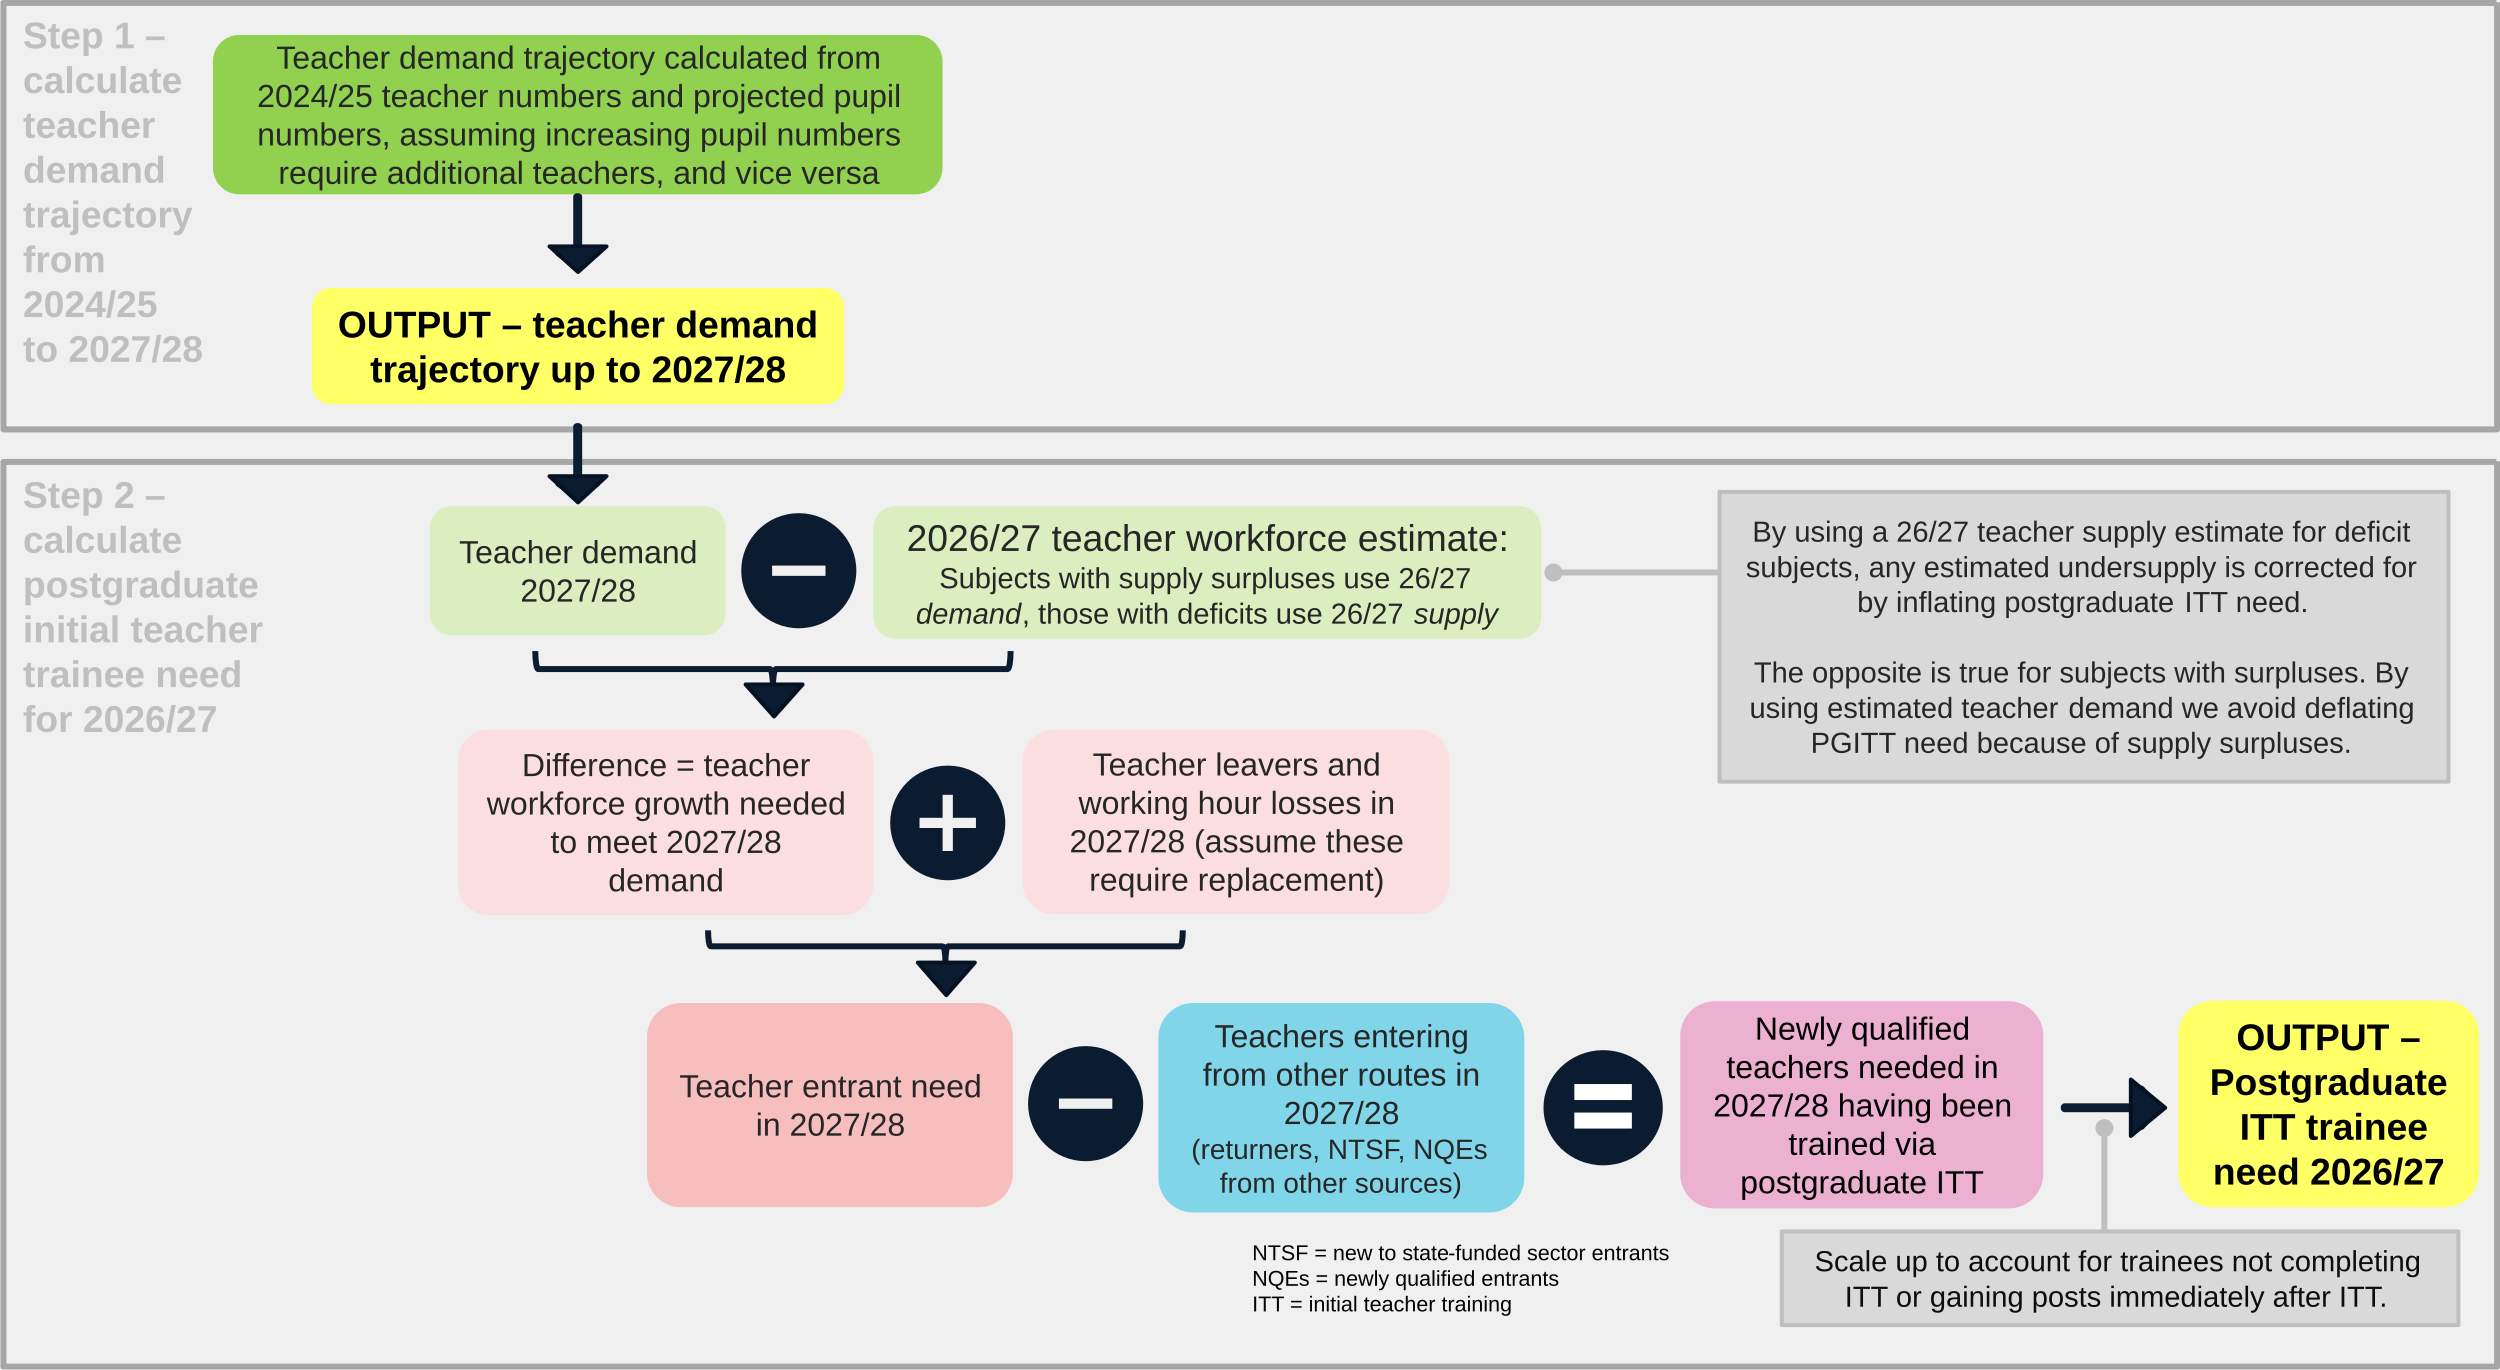
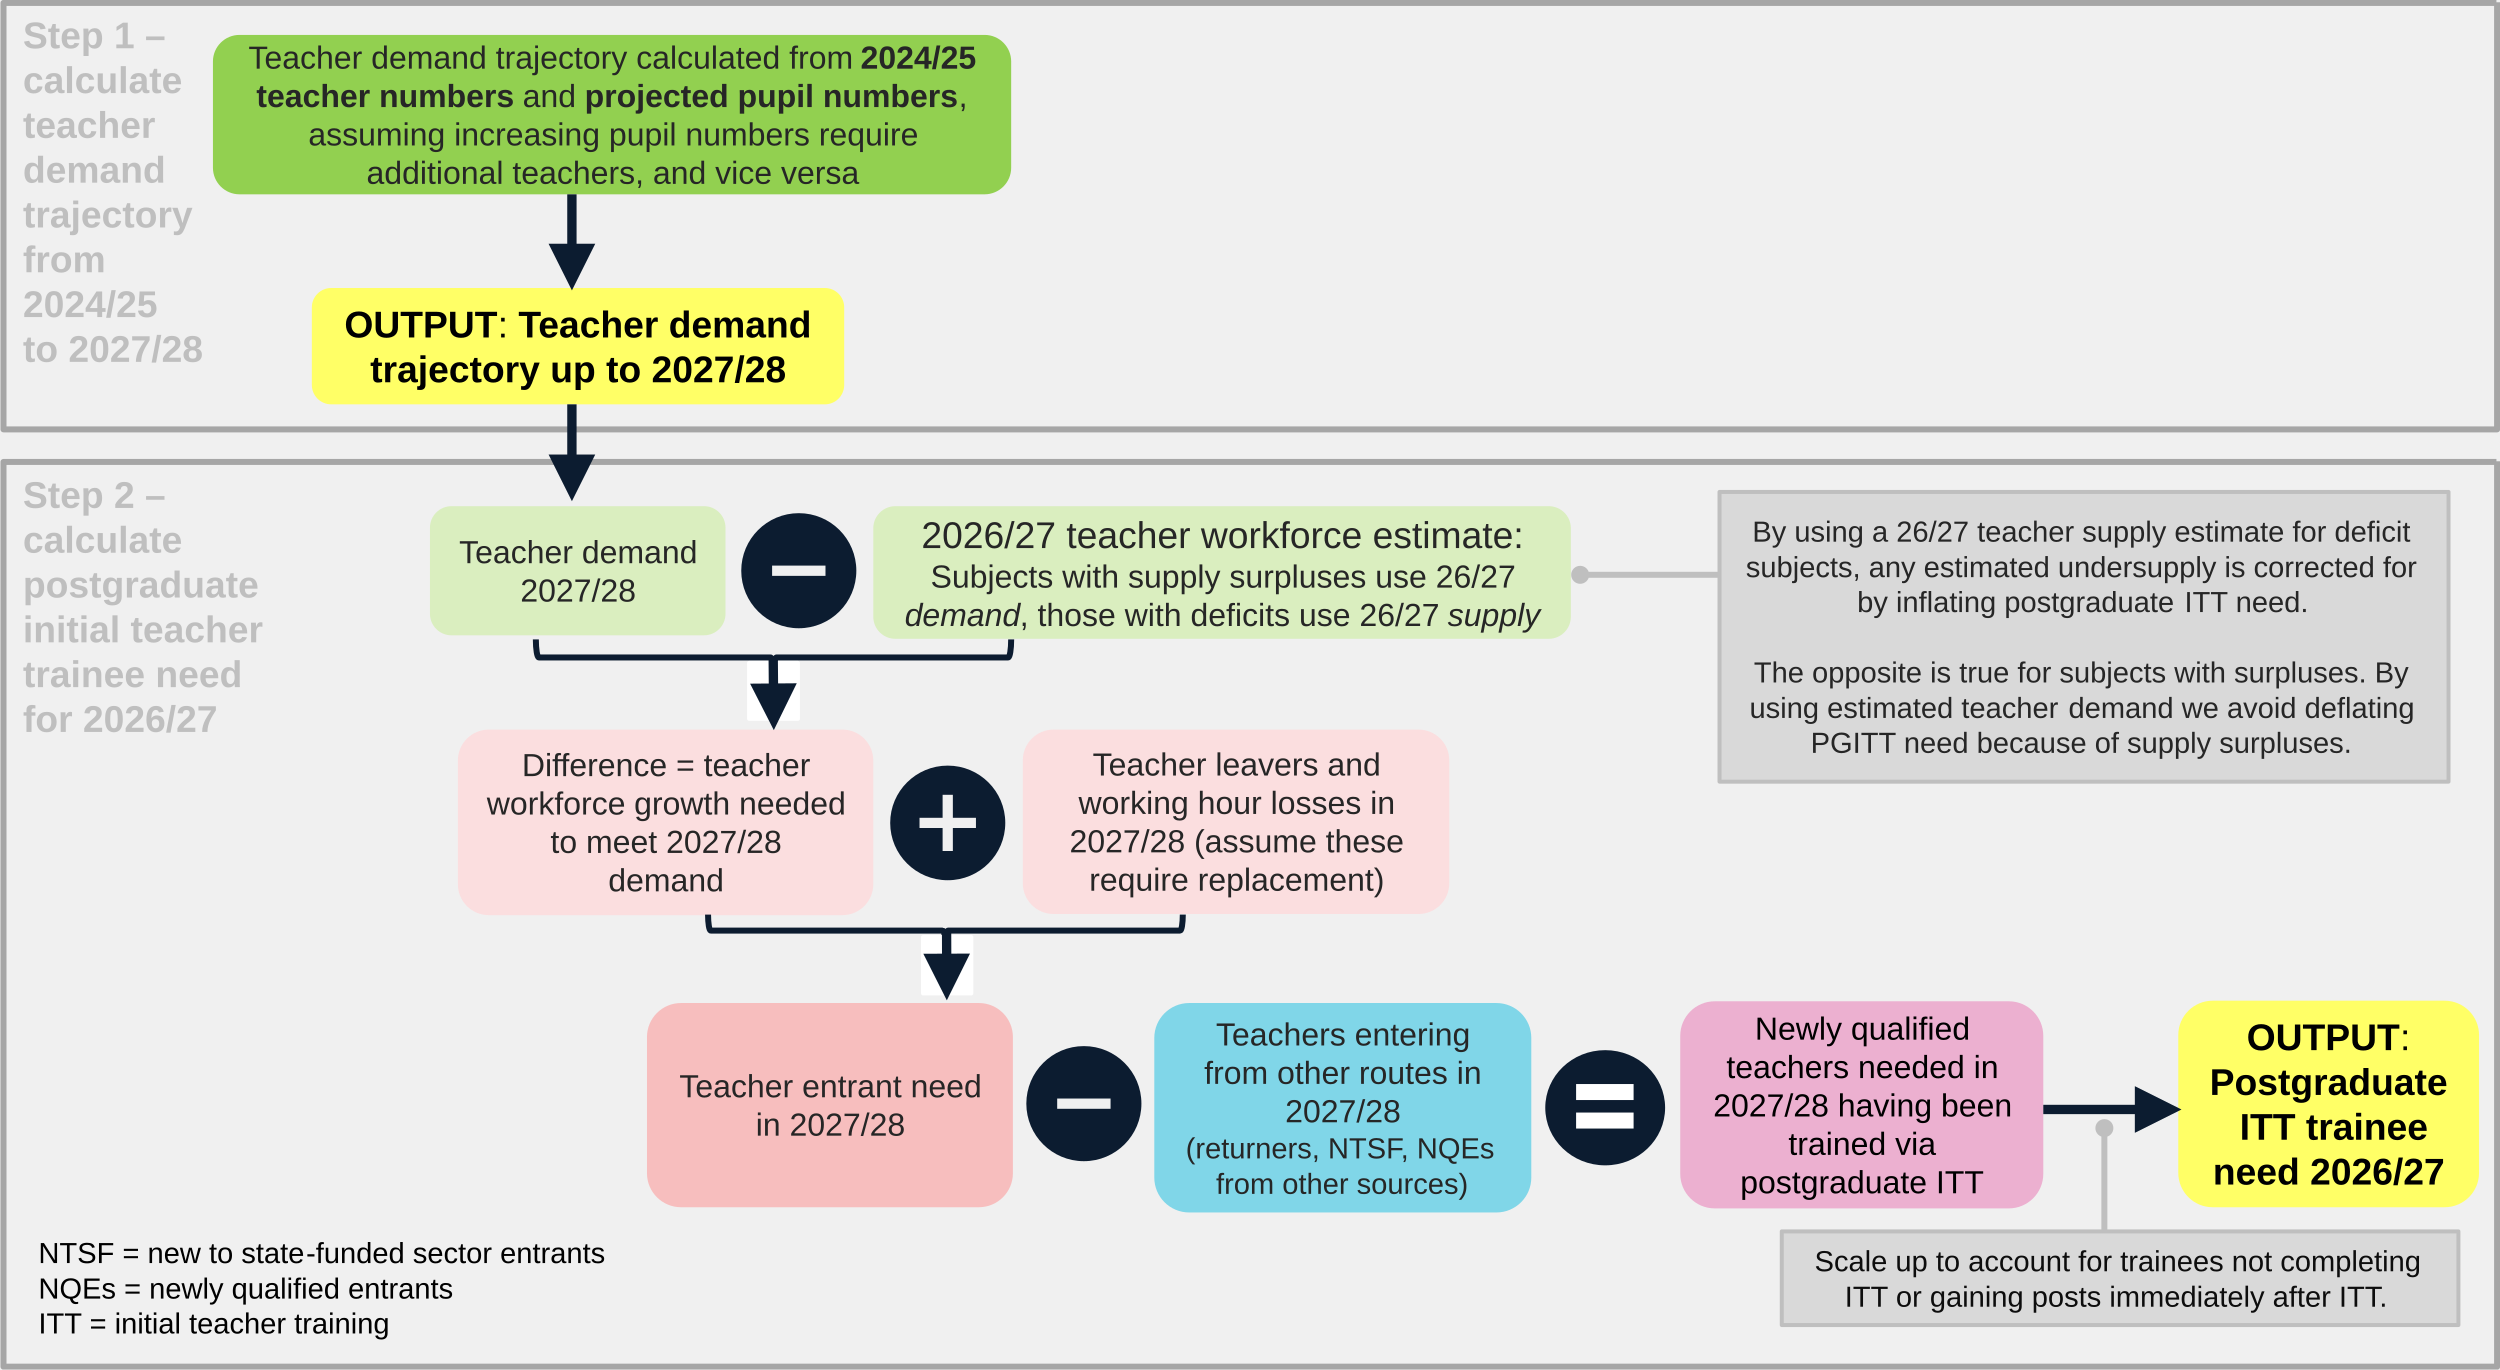
<svg xmlns="http://www.w3.org/2000/svg" width="4297" height="2354" xml:space="preserve" overflow="hidden">
  <g transform="translate(-55 -43)">
    <rect x="61" y="837" width="4286" height="1555" stroke="#A6A6A6" stroke-width="10.312" stroke-linecap="square" stroke-linejoin="round" stroke-miterlimit="10" stroke-dasharray="30.938 10.312" fill="none" />
    <text fill="#BFBFBF" font-family="Arial,Arial_MSFontService,sans-serif" font-weight="700" font-size="64" transform="matrix(1 0 0 1 94.4304 916)">Step 2 </text>
    <text fill="#BFBFBF" font-family="Arial,Arial_MSFontService,sans-serif" font-weight="700" font-size="64" transform="matrix(1 0 0 1 304.118 916)">–</text>
    <text fill="#BFBFBF" font-family="Arial,Arial_MSFontService,sans-serif" font-weight="700" font-size="64" transform="matrix(1 0 0 1 94.4304 993)">calculate</text>
    <text fill="#BFBFBF" font-family="Arial,Arial_MSFontService,sans-serif" font-weight="700" font-size="64" transform="matrix(1 0 0 1 94.4304 1070)">postgraduate </text>
    <text fill="#BFBFBF" font-family="Arial,Arial_MSFontService,sans-serif" font-weight="700" font-size="64" transform="matrix(1 0 0 1 94.4304 1147)">initial teacher</text>
    <text fill="#BFBFBF" font-family="Arial,Arial_MSFontService,sans-serif" font-weight="700" font-size="64" transform="matrix(1 0 0 1 94.4304 1224)">trainee need</text>
    <text fill="#BFBFBF" font-family="Arial,Arial_MSFontService,sans-serif" font-weight="700" font-size="64" transform="matrix(1 0 0 1 94.4304 1301)">for 2026/27</text>
    <rect x="61" y="48" width="4286" height="733" stroke="#A6A6A6" stroke-width="10.312" stroke-linecap="square" stroke-linejoin="round" stroke-miterlimit="10" stroke-dasharray="30.938 10.312" fill="none" />
    <text fill="#BFBFBF" font-family="Arial,Arial_MSFontService,sans-serif" font-weight="700" font-size="64" transform="matrix(1 0 0 1 94.4304 126)">Step 1 </text>
    <text fill="#BFBFBF" font-family="Arial,Arial_MSFontService,sans-serif" font-weight="700" font-size="64" transform="matrix(1 0 0 1 304.118 126)">–</text>
    <text fill="#BFBFBF" font-family="Arial,Arial_MSFontService,sans-serif" font-weight="700" font-size="64" transform="matrix(1 0 0 1 94.4304 203)">calculate</text>
    <text fill="#BFBFBF" font-family="Arial,Arial_MSFontService,sans-serif" font-weight="700" font-size="64" transform="matrix(1 0 0 1 94.4304 280)">teacher</text>
    <text fill="#BFBFBF" font-family="Arial,Arial_MSFontService,sans-serif" font-weight="700" font-size="64" transform="matrix(1 0 0 1 94.4304 357)">demand</text>
    <text fill="#BFBFBF" font-family="Arial,Arial_MSFontService,sans-serif" font-weight="700" font-size="64" transform="matrix(1 0 0 1 94.4304 434)">trajectory</text>
    <text fill="#BFBFBF" font-family="Arial,Arial_MSFontService,sans-serif" font-weight="700" font-size="64" transform="matrix(1 0 0 1 94.4304 511)">from</text>
    <text fill="#BFBFBF" font-family="Arial,Arial_MSFontService,sans-serif" font-weight="700" font-size="64" transform="matrix(1 0 0 1 94.4304 588)">2024/25</text>
    <text fill="#BFBFBF" font-family="Arial,Arial_MSFontService,sans-serif" font-weight="700" font-size="64" transform="matrix(1 0 0 1 94.4304 665)">to 2027/28</text>
    <path d="M1813 1349.83C1813 1320.65 1836.65 1297 1865.83 1297L2493.17 1297C2522.35 1297 2546 1320.65 2546 1349.83L2546 1561.17C2546 1590.35 2522.35 1614 2493.17 1614L1865.83 1614C1836.65 1614 1813 1590.35 1813 1561.17Z" fill="#FBDEDF" fill-rule="evenodd" />
    <text fill="#262626" font-family="Arial,Arial_MSFontService,sans-serif" font-weight="400" font-size="55" transform="matrix(1 0 0 1 1933 1376)">Teacher leavers and </text>
    <text fill="#262626" font-family="Arial,Arial_MSFontService,sans-serif" font-weight="400" font-size="55" transform="matrix(1 0 0 1 1908.76 1442)">working hour losses in </text>
    <text fill="#262626" font-family="Arial,Arial_MSFontService,sans-serif" font-weight="400" font-size="55" transform="matrix(1 0 0 1 1893.29 1508)">2027/28 (assume these </text>
    <text fill="#262626" font-family="Arial,Arial_MSFontService,sans-serif" font-weight="400" font-size="55" transform="matrix(1 0 0 1 1927.09 1574)">require replacement)</text>
-     <path d="M1556 951.001C1556 930.013 1573.01 913 1594 913L2666 913C2686.99 913 2704 930.013 2704 951.001L2704 1103C2704 1123.99 2686.99 1141 2666 1141L1594 1141C1573.01 1141 1556 1123.99 1556 1103Z" fill="#DAEEBF" fill-rule="evenodd" />
-     <text fill="#262626" font-family="Arial,Arial_MSFontService,sans-serif" font-weight="400" font-size="64" transform="matrix(1 0 0 1 1613.22 990)">2026/27 teacher workforce estimate: </text>
-     <text fill="#262626" font-family="Arial,Arial_MSFontService,sans-serif" font-weight="400" font-size="50" transform="matrix(1 0 0 1 1669.36 1054)">Subjects with supply surpluses use 26/27 </text>
-     <text fill="#262626" font-family="Arial,Arial_MSFontService,sans-serif" font-style="italic" font-weight="400" font-size="50" transform="matrix(1 0 0 1 1629.26 1115)">d</text>
-     <text fill="#262626" font-family="Arial,Arial_MSFontService,sans-serif" font-style="italic" font-weight="400" font-size="50" transform="matrix(1 0 0 1 1657.33 1115)">emand</text>
-     <text fill="#262626" font-family="Arial,Arial_MSFontService,sans-serif" font-weight="400" font-size="50" transform="matrix(1 0 0 1 1811.45 1115)">, those with deficits use 26/27 </text>
-     <text fill="#262626" font-family="Arial,Arial_MSFontService,sans-serif" font-style="italic" font-weight="400" font-size="50" transform="matrix(1 0 0 1 2485.2 1115)">supply</text>
+     <path d="M1556 951.001C1556 930.014 1573.01 913 1594 913L2717 913C2737.99 913 2755 930.014 2755 951.001L2755 1103C2755 1123.99 2737.99 1141 2717 1141L1594 1141C1573.01 1141 1556 1123.99 1556 1103Z" fill="#DAEEBF" fill-rule="evenodd" />
+     <text fill="#262626" font-family="Arial,Arial_MSFontService,sans-serif" font-weight="400" font-size="64" transform="matrix(1 0 0 1 1638.69 985)">2026/27 teacher workforce estimate: </text>
+     <text fill="#262626" font-family="Arial,Arial_MSFontService,sans-serif" font-weight="400" font-size="55" transform="matrix(1 0 0 1 1654.45 1053)">Subjects with supply surpluses use 26/27 </text>
+     <text fill="#262626" font-family="Arial,Arial_MSFontService,sans-serif" font-style="italic" font-weight="400" font-size="55" transform="matrix(1 0 0 1 1610.04 1119)">d</text>
+     <text fill="#262626" font-family="Arial,Arial_MSFontService,sans-serif" font-style="italic" font-weight="400" font-size="55" transform="matrix(1 0 0 1 1640.4 1119)">emand</text>
+     <text fill="#262626" font-family="Arial,Arial_MSFontService,sans-serif" font-weight="400" font-size="55" transform="matrix(1 0 0 1 1807.7 1119)">, those with deficits use 26/27 </text>
+     <text fill="#262626" font-family="Arial,Arial_MSFontService,sans-serif" font-style="italic" font-weight="400" font-size="55" transform="matrix(1 0 0 1 2543.32 1119)">supply</text>
    <path d="M842 1350.17C842 1320.8 865.804 1297 895.167 1297L1502.83 1297C1532.2 1297 1556 1320.8 1556 1350.17L1556 1562.83C1556 1592.2 1532.2 1616 1502.83 1616L895.167 1616C865.804 1616 842 1592.2 842 1562.83Z" fill="#FBDEDF" fill-rule="evenodd" />
    <text fill="#262626" font-family="Arial,Arial_MSFontService,sans-serif" font-weight="400" font-size="55" transform="matrix(1 0 0 1 952.05 1377)">Difference = teacher </text>
    <text fill="#262626" font-family="Arial,Arial_MSFontService,sans-serif" font-weight="400" font-size="55" transform="matrix(1 0 0 1 891.688 1443)">workforce</text>
    <text fill="#262626" font-family="Arial,Arial_MSFontService,sans-serif" font-weight="400" font-size="55" transform="matrix(1 0 0 1 1144.92 1443)">growth needed </text>
    <text fill="#262626" font-family="Arial,Arial_MSFontService,sans-serif" font-weight="400" font-size="55" transform="matrix(1 0 0 1 1001.12 1509)">to meet 2027/28</text>
    <text fill="#262626" font-family="Arial,Arial_MSFontService,sans-serif" font-weight="400" font-size="55" transform="matrix(1 0 0 1 1100.5 1575)">demand</text>
    <path d="M794 950.001C794 929.566 810.566 913 831.001 913L1265 913C1285.43 913 1302 929.566 1302 950.001L1302 1098C1302 1118.43 1285.43 1135 1265 1135L831.001 1135C810.566 1135 794 1118.43 794 1098Z" fill="#DAEEBF" fill-rule="evenodd" />
    <text fill="#262626" font-family="Arial,Arial_MSFontService,sans-serif" font-weight="400" font-size="55" transform="matrix(1 0 0 1 844.118 1011)">Teacher demand </text>
    <text fill="#262626" font-family="Arial,Arial_MSFontService,sans-serif" font-weight="400" font-size="55" transform="matrix(1 0 0 1 949.351 1077)">2027/28</text>
    <g>
      <g>
        <g>
          <path d="M124.963 26.042C70.341 26.042 26.06 70.322 26.06 124.945 26.06 179.568 70.341 223.849 124.963 223.849 179.586 223.849 223.867 179.568 223.867 124.945 223.867 124.943 223.867 124.94 223.867 124.937 223.886 70.338 179.639 26.06 125.039 26.042 125.014 26.042 124.989 26.042 124.963 26.042ZM170.846 133.75 79.081 133.75 79.081 116.146 170.846 116.146Z" fill="#0C1C30" transform="matrix(1 0 0 1 1303 899)" />
        </g>
      </g>
    </g>
    <path d="M3799 1822.17C3799 1789.49 3825.49 1763 3858.17 1763L4256.83 1763C4289.51 1763 4316 1789.49 4316 1822.17L4316 2058.83C4316 2091.51 4289.51 2118 4256.83 2118L3858.17 2118C3825.49 2118 3799 2091.51 3799 2058.83Z" fill="#FFFF66" fill-rule="evenodd" />
-     <text font-family="Arial,Arial_MSFontService,sans-serif" font-weight="700" font-size="64" transform="matrix(1 0 0 1 3898.85 1848)">OUTPUT </text>
-     <text font-family="Arial,Arial_MSFontService,sans-serif" font-weight="700" font-size="64" transform="matrix(1 0 0 1 4180.15 1848)">–</text>
+     <text font-family="Arial,Arial_MSFontService,sans-serif" font-weight="700" font-size="64" transform="matrix(1 0 0 1 3916.61 1848)">OUTPUT</text>
+     <text font-family="Arial,Arial_MSFontService,sans-serif" font-weight="400" font-size="64" transform="matrix(1 0 0 1 4180.15 1848)">:</text>
    <text font-family="Arial,Arial_MSFontService,sans-serif" font-weight="700" font-size="64" transform="matrix(1 0 0 1 3853.01 1925)">Postgraduate</text>
    <text font-family="Arial,Arial_MSFontService,sans-serif" font-weight="700" font-size="64" transform="matrix(1 0 0 1 3904.58 2002)">ITT trainee </text>
    <text font-family="Arial,Arial_MSFontService,sans-serif" font-weight="700" font-size="64" transform="matrix(1 0 0 1 3858.44 2079)">need 2026/27</text>
    <path d="M2943 1823.33C2943 1790.57 2969.56 1764 3002.33 1764L3507.67 1764C3540.44 1764 3567 1790.57 3567 1823.33L3567 2060.67C3567 2093.43 3540.44 2120 3507.67 2120L3002.33 2120C2969.56 2120 2943 2093.43 2943 2060.67Z" fill="#ECB0D0" fill-rule="evenodd" />
    <text font-family="Arial,Arial_MSFontService,sans-serif" font-weight="400" font-size="55" transform="matrix(1 0 0 1 3071.31 1830)">Newly qualified </text>
    <text font-family="Arial,Arial_MSFontService,sans-serif" font-weight="400" font-size="55" transform="matrix(1 0 0 1 3022.31 1896)">teachers needed in </text>
    <text font-family="Arial,Arial_MSFontService,sans-serif" font-weight="400" font-size="55" transform="matrix(1 0 0 1 2999.69 1962)">2027/28 having been </text>
    <text font-family="Arial,Arial_MSFontService,sans-serif" font-weight="400" font-size="55" transform="matrix(1 0 0 1 3128.88 2028)">trained via </text>
    <text font-family="Arial,Arial_MSFontService,sans-serif" font-weight="400" font-size="55" transform="matrix(1 0 0 1 3046.1 2094)">postgraduate ITT</text>
-     <path d="M2046 1827C2046 1793.86 2072.86 1767 2106 1767L2615 1767C2648.14 1767 2675 1793.86 2675 1827L2675 2067C2675 2100.14 2648.14 2127 2615 2127L2106 2127C2072.86 2127 2046 2100.14 2046 2067Z" fill="#80D6E8" fill-rule="evenodd" />
-     <text fill="#262626" font-family="Arial,Arial_MSFontService,sans-serif" font-weight="400" font-size="55" transform="matrix(1 0 0 1 2142.55 1843)">Teachers entering </text>
-     <text fill="#262626" font-family="Arial,Arial_MSFontService,sans-serif" font-weight="400" font-size="55" transform="matrix(1 0 0 1 2122.31 1909)">from other routes in </text>
-     <text fill="#262626" font-family="Arial,Arial_MSFontService,sans-serif" font-weight="400" font-size="55" transform="matrix(1 0 0 1 2261.53 1975)">2027/28 </text>
-     <text fill="#262626" font-family="Arial,Arial_MSFontService,sans-serif" font-weight="400" font-size="48" transform="matrix(1 0 0 1 2102.53 2035)">(returners, NTSF, NQEs </text>
-     <text fill="#262626" font-family="Arial,Arial_MSFontService,sans-serif" font-weight="400" font-size="48" transform="matrix(1 0 0 1 2151.53 2093)">from other sources)</text>
+     <path d="M2039 1827C2039 1793.86 2065.86 1767 2099 1767L2627 1767C2660.14 1767 2687 1793.86 2687 1827L2687 2067C2687 2100.14 2660.14 2127 2627 2127L2099 2127C2065.86 2127 2039 2100.14 2039 2067Z" fill="#80D6E8" fill-rule="evenodd" />
+     <text fill="#262626" font-family="Arial,Arial_MSFontService,sans-serif" font-weight="400" font-size="55" transform="matrix(1 0 0 1 2144.97 1840)">Teachers entering </text>
+     <text fill="#262626" font-family="Arial,Arial_MSFontService,sans-serif" font-weight="400" font-size="55" transform="matrix(1 0 0 1 2124.73 1906)">from other routes in </text>
+     <text fill="#262626" font-family="Arial,Arial_MSFontService,sans-serif" font-weight="400" font-size="55" transform="matrix(1 0 0 1 2263.95 1972)">2027/28 </text>
+     <text fill="#262626" font-family="Arial,Arial_MSFontService,sans-serif" font-weight="400" font-size="50" transform="matrix(1 0 0 1 2092.95 2034)">(returners, NTSF, NQEs </text>
+     <text fill="#262626" font-family="Arial,Arial_MSFontService,sans-serif" font-weight="400" font-size="50" transform="matrix(1 0 0 1 2145.08 2095)">from other sources)</text>
    <path d="M1167 1825.5C1167 1793.19 1193.19 1767 1225.5 1767L1737.5 1767C1769.81 1767 1796 1793.19 1796 1825.5L1796 2059.5C1796 2091.81 1769.81 2118 1737.5 2118L1225.5 2118C1193.19 2118 1167 2091.81 1167 2059.5Z" fill="#F7BEBE" fill-rule="evenodd" />
    <text fill="#262626" font-family="Arial,Arial_MSFontService,sans-serif" font-weight="400" font-size="55" transform="matrix(1 0 0 1 1222.66 1929)">Teacher entrant need </text>
    <text fill="#262626" font-family="Arial,Arial_MSFontService,sans-serif" font-weight="400" font-size="55" transform="matrix(1 0 0 1 1353.95 1995)">in 2027/28</text>
    <g>
      <g>
        <g>
-           <path d="M1920.96 1841.04C1866.34 1841.04 1822.06 1885.32 1822.06 1939.95 1822.06 1994.57 1866.34 2038.85 1920.96 2038.85 1975.59 2038.85 2019.87 1994.57 2019.87 1939.95 2019.87 1939.94 2019.87 1939.94 2019.87 1939.94 2019.89 1885.34 1975.64 1841.06 1921.04 1841.04 1921.01 1841.04 1920.99 1841.04 1920.96 1841.04ZM1966.85 1948.75 1875.08 1948.75 1875.08 1931.15 1966.85 1931.15Z" fill="#0C1C30" />
+           <path d="M1917.96 1841.04C1863.34 1841.04 1819.06 1885.32 1819.06 1939.95 1819.06 1994.57 1863.34 2038.85 1917.96 2038.85 1972.59 2038.85 2016.87 1994.57 2016.87 1939.95 2016.87 1939.94 2016.87 1939.94 2016.87 1939.94 2016.89 1885.34 1972.64 1841.06 1918.04 1841.04 1918.01 1841.04 1917.99 1841.04 1917.96 1841.04ZM1963.85 1948.75 1872.08 1948.75 1872.08 1931.15 1963.85 1931.15Z" fill="#0C1C30" />
        </g>
      </g>
    </g>
-     <g>
-       <g>
-         <g>
-           <path d="M87.151 13.659 87.151 158.505 69.907 141.271C67.66 139.024 64.016 139.024 61.769 141.271 59.522 143.518 59.522 147.161 61.769 149.408L88.894 176.506C91.035 178.753 94.591 178.84 96.838 176.7 96.904 176.637 96.969 176.572 97.032 176.506L124.138 149.404C126.385 147.264 126.471 143.708 124.331 141.461 124.268 141.395 124.204 141.33 124.138 141.267 121.997 139.02 118.441 138.933 116.194 141.073 116.128 141.136 116.063 141.201 116 141.267L98.766 158.501 98.766 13.659C98.766 10.449 96.164 7.847 92.954 7.847 89.743 7.847 87.141 10.449 87.141 13.659Z" stroke="#0C1C30" stroke-width="1.938" fill="#0C1C30" transform="matrix(-2.074e-16 -1.12903 1 -1.83697e-16 3590 2052)" />
-         </g>
-       </g>
-     </g>
-     <path d="M3717.5 1898.5 3776.5 1947 3717.5 1995.5Z" stroke="#051224" stroke-width="6.875" stroke-linejoin="round" stroke-miterlimit="10" fill="#0C1C30" fill-rule="evenodd" />
-     <path d="M2708 1947C2708 1892.32 2753.89 1848 2810.5 1848 2867.11 1848 2913 1892.32 2913 1947 2913 2001.68 2867.11 2046 2810.5 2046 2753.89 2046 2708 2001.68 2708 1947Z" fill="#0C1C30" fill-rule="evenodd" />
-     <path d="M2761 1920 2859.83 1920" stroke="#FFFFFF" stroke-width="27.5" stroke-miterlimit="8" fill="#BFBFBF" fill-rule="evenodd" />
-     <path d="M2761 1969 2859.83 1969" stroke="#FFFFFF" stroke-width="27.5" stroke-miterlimit="8" fill="#BFBFBF" fill-rule="evenodd" />
-     <path d="M2088 1642C2088 1657.19 2085.95 1669.5 2083.42 1669.5L1684.58 1669.5C1682.05 1669.5 1680 1681.81 1680 1697 1680 1681.81 1677.95 1669.5 1675.42 1669.5L1276.58 1669.5C1274.05 1669.5 1272 1657.19 1272 1642" stroke="#0C1C30" stroke-width="10.312" stroke-linejoin="round" stroke-miterlimit="10" fill="none" fill-rule="evenodd" />
-     <path d="M1730.5 1697.5 1681.5 1753.5 1632.5 1697.5Z" stroke="#051224" stroke-width="6.875" stroke-linejoin="round" stroke-miterlimit="10" fill="#0C1C30" fill-rule="evenodd" />
-     <path d="M1792 1162C1792 1179.12 1789.69 1193 1786.83 1193L1388.67 1193C1385.81 1193 1383.5 1206.88 1383.5 1224 1383.5 1206.88 1381.19 1193 1378.33 1193L980.166 1193C977.313 1193 975 1179.12 975 1162" stroke="#0C1C30" stroke-width="10.312" stroke-linejoin="round" stroke-miterlimit="10" fill="none" fill-rule="evenodd" />
-     <path d="M1434.5 1219.5 1385.5 1274.5 1336.5 1219.5Z" stroke="#051224" stroke-width="6.875" stroke-linejoin="round" stroke-miterlimit="10" fill="#0C1C30" fill-rule="evenodd" />
+     <path d="M2088 1615C2088 1630.19 2085.95 1642.5 2083.42 1642.5L1684.58 1642.5C1682.05 1642.5 1680 1654.81 1680 1670 1680 1654.81 1677.95 1642.5 1675.42 1642.5L1276.58 1642.5C1274.05 1642.5 1272 1630.19 1272 1615" stroke="#0C1C30" stroke-width="10.312" stroke-linejoin="round" stroke-miterlimit="10" fill="none" fill-rule="evenodd" />
+     <path d="M2711 1947C2711 1892.32 2757.11 1848 2814 1848 2870.89 1848 2917 1892.32 2917 1947 2917 2001.68 2870.89 2046 2814 2046 2757.11 2046 2711 2001.68 2711 1947Z" fill="#0C1C30" fill-rule="evenodd" />
+     <path d="M2764 1920 2862.83 1920" stroke="#FFFFFF" stroke-width="27.5" stroke-miterlimit="8" fill="#BFBFBF" fill-rule="evenodd" />
+     <path d="M2764 1969 2862.83 1969" stroke="#FFFFFF" stroke-width="27.5" stroke-miterlimit="8" fill="#BFBFBF" fill-rule="evenodd" />
+     <path d="M1793 1142C1793 1159.12 1790.69 1173 1787.83 1173L1389.67 1173C1386.81 1173 1384.5 1186.88 1384.5 1204 1384.5 1186.88 1382.19 1173 1379.33 1173L981.166 1173C978.313 1173 976 1159.12 976 1142" stroke="#0C1C30" stroke-width="10.312" stroke-linejoin="round" stroke-miterlimit="10" fill="none" fill-rule="evenodd" />
    <path d="M5.156-1.05526e-05 5.157 176.34-5.156 176.34-5.156 1.05526e-05ZM15.469 176.34C15.469 184.883 8.544 191.809 0 191.809-8.543 191.809-15.468 184.884-15.468 176.34-15.468 167.797-8.543 160.872 0 160.872 8.543 160.872 15.469 167.797 15.469 176.34Z" fill="#BFBFBF" transform="matrix(1 0 0 -1 3672 2158.34)" />
    <rect x="3117.5" y="2159.5" width="1163" height="161" stroke="#BFBFBF" stroke-width="6.875" stroke-linejoin="round" stroke-miterlimit="10" fill="#D9D9D9" />
    <text fill="#0D0D0D" font-family="Arial,Arial_MSFontService,sans-serif" font-weight="400" font-size="50" transform="matrix(1 0 0 1 3173.85 2228)">Scale up to account for trainees not completing </text>
    <text fill="#0D0D0D" font-family="Arial,Arial_MSFontService,sans-serif" font-weight="400" font-size="50" transform="matrix(1 0 0 1 3225.71 2289)">ITT or gaining posts immediately after ITT.</text>
    <rect x="3010.5" y="888.5" width="1253" height="498" stroke="#BFBFBF" stroke-width="6.875" stroke-linejoin="round" stroke-miterlimit="10" fill="#D9D9D9" />
    <text fill="#262626" font-family="Arial,Arial_MSFontService,sans-serif" font-weight="400" font-size="50" transform="matrix(1 0 0 1 3066.89 974)">By using a 26/27 teacher supply estimate for deficit </text>
    <text fill="#262626" font-family="Arial,Arial_MSFontService,sans-serif" font-weight="400" font-size="50" transform="matrix(1 0 0 1 3055.73 1035)">subjects, any estimated undersupply is corrected for </text>
    <text fill="#262626" font-family="Arial,Arial_MSFontService,sans-serif" font-weight="400" font-size="50" transform="matrix(1 0 0 1 3247.08 1095)">by inflating postgraduate</text>
    <text fill="#262626" font-family="Arial,Arial_MSFontService,sans-serif" font-weight="400" font-size="50" transform="matrix(1 0 0 1 3809.69 1095)">ITT need. </text>
    <text fill="#262626" font-family="Arial,Arial_MSFontService,sans-serif" font-weight="400" font-size="50" transform="matrix(1 0 0 1 3069.48 1216)">The opposite is true for subjects with surpluses. By </text>
    <text fill="#262626" font-family="Arial,Arial_MSFontService,sans-serif" font-weight="400" font-size="50" transform="matrix(1 0 0 1 3062.03 1277)">using estimated teacher</text>
    <text fill="#262626" font-family="Arial,Arial_MSFontService,sans-serif" font-weight="400" font-size="50" transform="matrix(1 0 0 1 3610.31 1277)">demand we avoid deflating </text>
    <text fill="#262626" font-family="Arial,Arial_MSFontService,sans-serif" font-weight="400" font-size="50" transform="matrix(1 0 0 1 3167.15 1337)">PGITT need because of supply surpluses.</text>
-     <path d="M6.52925e-06-5.156 285.003-5.156 285.003 5.157-6.52925e-06 5.156ZM285.003-15.468C293.546-15.468 300.471-8.543 300.471 0 300.471 8.544 293.546 15.469 285.002 15.469 276.459 15.469 269.534 8.543 269.534 0 269.534-8.543 276.459-15.468 285.003-15.468Z" fill="#BFBFBF" transform="matrix(-1 0 0 1 3010 1027)" />
-     <path d="M421 148.667C421 123.446 441.446 103 466.667 103L1629.33 103C1654.55 103 1675 123.446 1675 148.667L1675 331.333C1675 356.554 1654.55 377 1629.33 377L466.667 377C441.446 377 421 356.554 421 331.333Z" fill="#92D050" fill-rule="evenodd" />
-     <text fill="#262626" font-family="Arial,Arial_MSFontService,sans-serif" font-weight="400" font-size="55" transform="matrix(1 0 0 1 529.873 161)">Teacher demand trajectory calculated from </text>
-     <text fill="#262626" font-family="Arial,Arial_MSFontService,sans-serif" font-weight="400" font-size="55" transform="matrix(1 0 0 1 497.033 227)">2024/25 teacher numbers and projected pupil </text>
-     <text fill="#262626" font-family="Arial,Arial_MSFontService,sans-serif" font-weight="400" font-size="55" transform="matrix(1 0 0 1 497.033 293)">numbers, assuming increasing pupil numbers </text>
-     <text fill="#262626" font-family="Arial,Arial_MSFontService,sans-serif" font-weight="400" font-size="55" transform="matrix(1 0 0 1 533.402 359)">require additional teachers, and vice versa</text>
+     <path d="M7.8119e-06-5.156 238.207-5.156 238.207 5.157-7.8119e-06 5.156ZM238.207-15.468C246.751-15.468 253.676-8.543 253.676 0 253.676 8.544 246.751 15.469 238.207 15.469 229.664 15.469 222.739 8.543 222.739 0 222.739-8.543 229.664-15.468 238.207-15.468Z" fill="#BFBFBF" transform="matrix(-1 0 0 1 3009.21 1031)" />
+     <path d="M421 148.668C421 123.446 441.446 103 466.667 103L1747.33 103C1772.55 103 1793 123.446 1793 148.668L1793 331.333C1793 356.554 1772.55 377 1747.33 377L466.667 377C441.446 377 421 356.554 421 331.333Z" fill="#92D050" fill-rule="evenodd" />
+     <text fill="#262626" font-family="Arial,Arial_MSFontService,sans-serif" font-weight="400" font-size="55" transform="matrix(1 0 0 1 482.009 161)">Teacher demand trajectory calculated from </text>
+     <text fill="#262626" font-family="Arial,Arial_MSFontService,sans-serif" font-weight="700" font-size="55" transform="matrix(1 0 0 1 1534.09 161)">2024/25 </text>
+     <text fill="#262626" font-family="Arial,Arial_MSFontService,sans-serif" font-weight="700" font-size="55" transform="matrix(1 0 0 1 495.576 227)">teacher numbers </text>
+     <text fill="#262626" font-family="Arial,Arial_MSFontService,sans-serif" font-weight="400" font-size="55" transform="matrix(1 0 0 1 953.337 227)">and </text>
+     <text fill="#262626" font-family="Arial,Arial_MSFontService,sans-serif" font-weight="700" font-size="55" transform="matrix(1 0 0 1 1059.9 227)">projected pupil numbers</text>
+     <text fill="#262626" font-family="Arial,Arial_MSFontService,sans-serif" font-weight="400" font-size="55" transform="matrix(1 0 0 1 1702.71 227)">, </text>
+     <text fill="#262626" font-family="Arial,Arial_MSFontService,sans-serif" font-weight="400" font-size="55" transform="matrix(1 0 0 1 584.951 293)">assuming increasing pupil numbers require </text>
+     <text fill="#262626" font-family="Arial,Arial_MSFontService,sans-serif" font-weight="400" font-size="55" transform="matrix(1 0 0 1 684.937 359)">additional teachers, and vice versa</text>
    <path d="M591 571.334C591 552.924 605.924 538 624.334 538L1472.67 538C1491.08 538 1506 552.924 1506 571.334L1506 704.666C1506 723.076 1491.08 738 1472.67 738L624.334 738C605.924 738 591 723.076 591 704.666Z" fill="#FFFF66" fill-rule="evenodd" />
-     <text font-family="Arial,Arial_MSFontService,sans-serif" font-weight="700" font-size="64" transform="matrix(1 0 0 1 635.679 623)">OUTPUT </text>
-     <text font-family="Arial,Arial_MSFontService,sans-serif" font-weight="700" font-size="64" transform="matrix(1 0 0 1 916.981 623)">–</text>
-     <text font-family="Arial,Arial_MSFontService,sans-serif" font-weight="700" font-size="64" transform="matrix(1 0 0 1 970.263 623)">teacher demand </text>
-     <text font-family="Arial,Arial_MSFontService,sans-serif" font-weight="700" font-size="64" transform="matrix(1 0 0 1 691.252 700)">trajectory up to 2027/28</text>
+     <text font-family="Arial,Arial_MSFontService,sans-serif" font-weight="700" font-size="64" transform="matrix(1 0 0 1 646.943 623)">OUTPUT</text>
+     <text font-family="Arial,Arial_MSFontService,sans-serif" font-weight="400" font-size="64" transform="matrix(1 0 0 1 910.484 623)">:</text>
+     <text font-family="Arial,Arial_MSFontService,sans-serif" font-weight="700" font-size="64" transform="matrix(1 0 0 1 946.005 623)">T</text>
+     <text font-family="Arial,Arial_MSFontService,sans-serif" font-weight="700" font-size="64" transform="matrix(1 0 0 1 980.197 623)">eacher demand </text>
+     <text font-family="Arial,Arial_MSFontService,sans-serif" font-weight="700" font-size="64" transform="matrix(1 0 0 1 691.264 700)">trajectory up to 2027/28</text>
    <g>
      <g>
        <g>
          <path d="M124.464 25.938C70.059 25.938 25.956 70.041 25.956 124.445 25.956 178.85 70.059 222.953 124.464 222.953 178.868 222.953 222.972 178.85 222.972 124.445 222.972 124.442 222.972 124.438 222.972 124.435 222.99 70.055 178.921 25.956 124.541 25.938 124.515 25.938 124.49 25.938 124.464 25.938ZM172.757 133.215 133.233 133.215 133.233 172.728 115.694 172.728 115.694 133.205 76.171 133.205 76.171 115.666 115.694 115.666 115.694 76.142 133.233 76.142 133.233 115.666 172.757 115.666Z" fill="#0C1C30" transform="matrix(1.00402 0 0 1 1559 1333)" />
        </g>
      </g>
    </g>
-     <g>
-       <g>
-         <g>
-           <path d="M66.066 10.355 66.066 120.157 52.994 107.093C51.291 105.389 48.529 105.389 46.825 107.093 45.122 108.796 45.122 111.558 46.825 113.261L67.388 133.803C69.01 135.507 71.706 135.573 73.41 133.95 73.46 133.903 73.509 133.854 73.557 133.803L94.105 113.258C95.808 111.636 95.874 108.94 94.251 107.237 94.204 107.187 94.155 107.137 94.105 107.09 92.482 105.386 89.786 105.32 88.083 106.943 88.032 106.991 87.984 107.04 87.936 107.09L74.871 120.154 74.871 10.355C74.871 7.921 72.898 5.948 70.465 5.948 68.031 5.948 66.059 7.921 66.059 10.355Z" stroke="#0C1C30" stroke-width="1.469" fill="#0C1C30" transform="matrix(1.48936 0 0 1 943 765)" />
-         </g>
-       </g>
-     </g>
-     <path d="M1097.5 861.5 1048.5 906.5 999.5 861.5Z" stroke="#051224" stroke-width="6.875" stroke-linejoin="round" stroke-miterlimit="10" fill="#0C1C30" fill-rule="evenodd" />
-     <g>
-       <g>
-         <g>
-           <path d="M65.597 10.281 65.597 119.305 52.618 106.333C50.927 104.642 48.185 104.642 46.493 106.333 44.802 108.024 44.802 110.767 46.493 112.458L66.91 132.854C68.521 134.546 71.198 134.611 72.889 133 72.939 132.953 72.987 132.904 73.035 132.854L93.437 112.455C95.128 110.844 95.194 108.167 93.583 106.476 93.535 106.426 93.487 106.378 93.437 106.33 91.826 104.639 89.149 104.573 87.458 106.184 87.408 106.232 87.359 106.28 87.312 106.33L74.34 119.302 74.34 10.281C74.34 7.865 72.382 5.906 69.965 5.906 67.549 5.906 65.59 7.865 65.59 10.281Z" stroke="#0C1C30" stroke-width="1.458" fill="#0C1C30" transform="matrix(1.5 0 0 1 943 370)" />
-         </g>
-       </g>
-     </g>
-     <path d="M1097.5 466.5 1048.5 510.5 999.5 466.5Z" stroke="#051224" stroke-width="6.875" stroke-linejoin="round" stroke-miterlimit="10" fill="#0C1C30" fill-rule="evenodd" />
-     <text font-family="Arial,Arial_MSFontService,sans-serif" font-weight="400" font-size="37" transform="matrix(1 0 0 1 2207.27 2209)">NTSF = new to state</text>
-     <text font-family="Arial,Arial_MSFontService,sans-serif" font-weight="400" font-size="37" transform="matrix(1 0 0 1 2544.15 2209)">-</text>
-     <text font-family="Arial,Arial_MSFontService,sans-serif" font-weight="400" font-size="37" transform="matrix(1 0 0 1 2556.18 2209)">funded sector entrants</text>
-     <text font-family="Arial,Arial_MSFontService,sans-serif" font-weight="400" font-size="37" transform="matrix(1 0 0 1 2207.27 2253)">NQEs = newly qualified entrants</text>
-     <text font-family="Arial,Arial_MSFontService,sans-serif" font-weight="400" font-size="37" transform="matrix(1 0 0 1 2207.27 2297)">ITT = initial teacher training</text>
+     <text font-family="Arial,Arial_MSFontService,sans-serif" font-weight="400" font-size="50" transform="matrix(1 0 0 1 121.029 2214)">NTSF = new to state</text>
+     <text font-family="Arial,Arial_MSFontService,sans-serif" font-weight="400" font-size="50" transform="matrix(1 0 0 1 581.081 2214)">-</text>
+     <text font-family="Arial,Arial_MSFontService,sans-serif" font-weight="400" font-size="50" transform="matrix(1 0 0 1 597.695 2214)">funded sector entrants</text>
+     <text font-family="Arial,Arial_MSFontService,sans-serif" font-weight="400" font-size="50" transform="matrix(1 0 0 1 121.029 2275)">NQEs = newly qualified entrants</text>
+     <text font-family="Arial,Arial_MSFontService,sans-serif" font-weight="400" font-size="50" transform="matrix(1 0 0 1 121.029 2335)">ITT = initial teacher training</text>
+     <path d="M1046.02 377 1046.02 469.997 1029.98 469.997 1029.98 377ZM1078.1 461.976 1038 542.185 997.896 461.977Z" fill="#0C1C30" />
+     <path d="M1046.02 738 1046.02 832.274 1029.98 832.274 1029.98 738ZM1078.1 824.253 1038 904.462 997.896 824.253Z" fill="#0C1C30" />
+     <path d="M3567 1941.98 3732.38 1941.98 3732.38 1958.02 3567 1958.02ZM3724.36 1909.9 3804.56 1950 3724.36 1990.1Z" fill="#0C1C30" />
+     <rect x="1342.5" y="1182.5" width="84" height="96" stroke="#FFFFFF" stroke-width="6.875" stroke-linejoin="round" stroke-miterlimit="10" fill="#FFFFFF" />
+     <path d="M1392.02 1172.93 1392.46 1225.7 1376.41 1225.83 1375.98 1173.07ZM1424.47 1217.41 1385.03 1297.95 1344.27 1218.07Z" fill="#0C1C30" />
+     <rect x="1641.5" y="1653.5" width="83" height="97" stroke="#FFFFFF" stroke-width="6.875" stroke-linejoin="round" stroke-miterlimit="10" fill="#FFFFFF" />
+     <path d="M1690.02 1645.97 1690.17 1690.16 1674.13 1690.21 1673.98 1646.03ZM1722.23 1682.03 1682.39 1762.37 1642.02 1682.3Z" fill="#0C1C30" />
  </g>
</svg>
